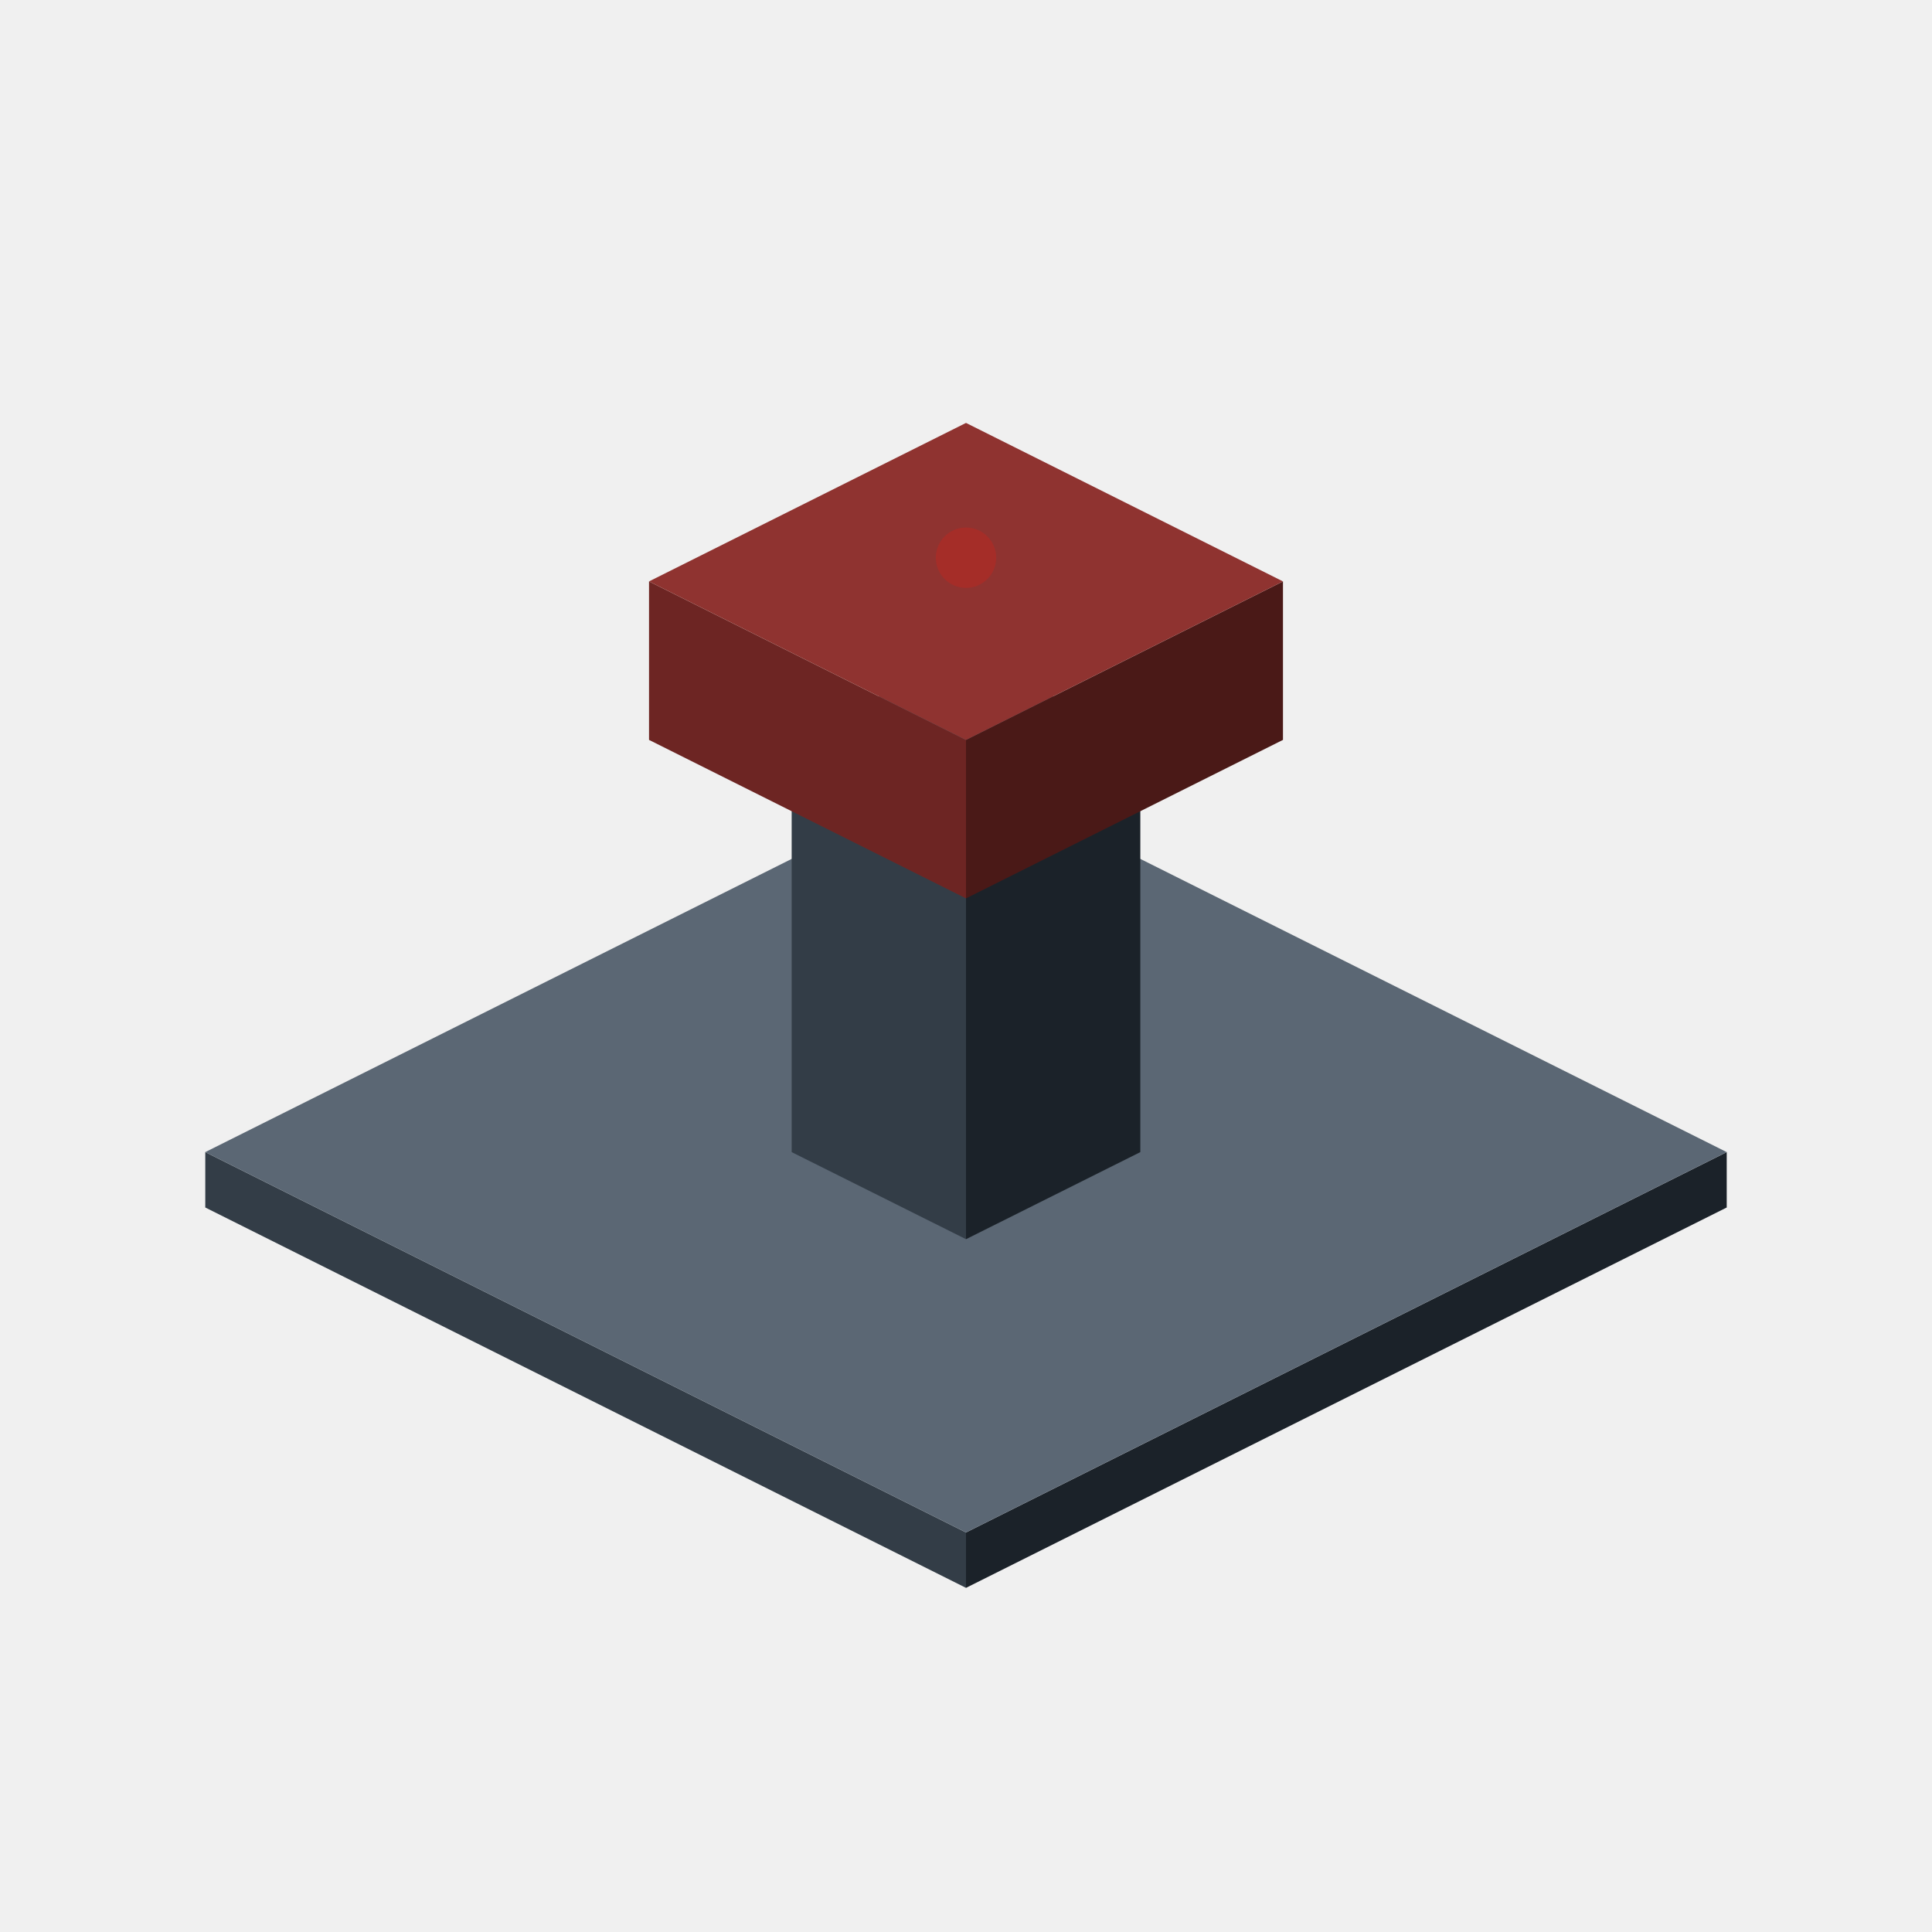
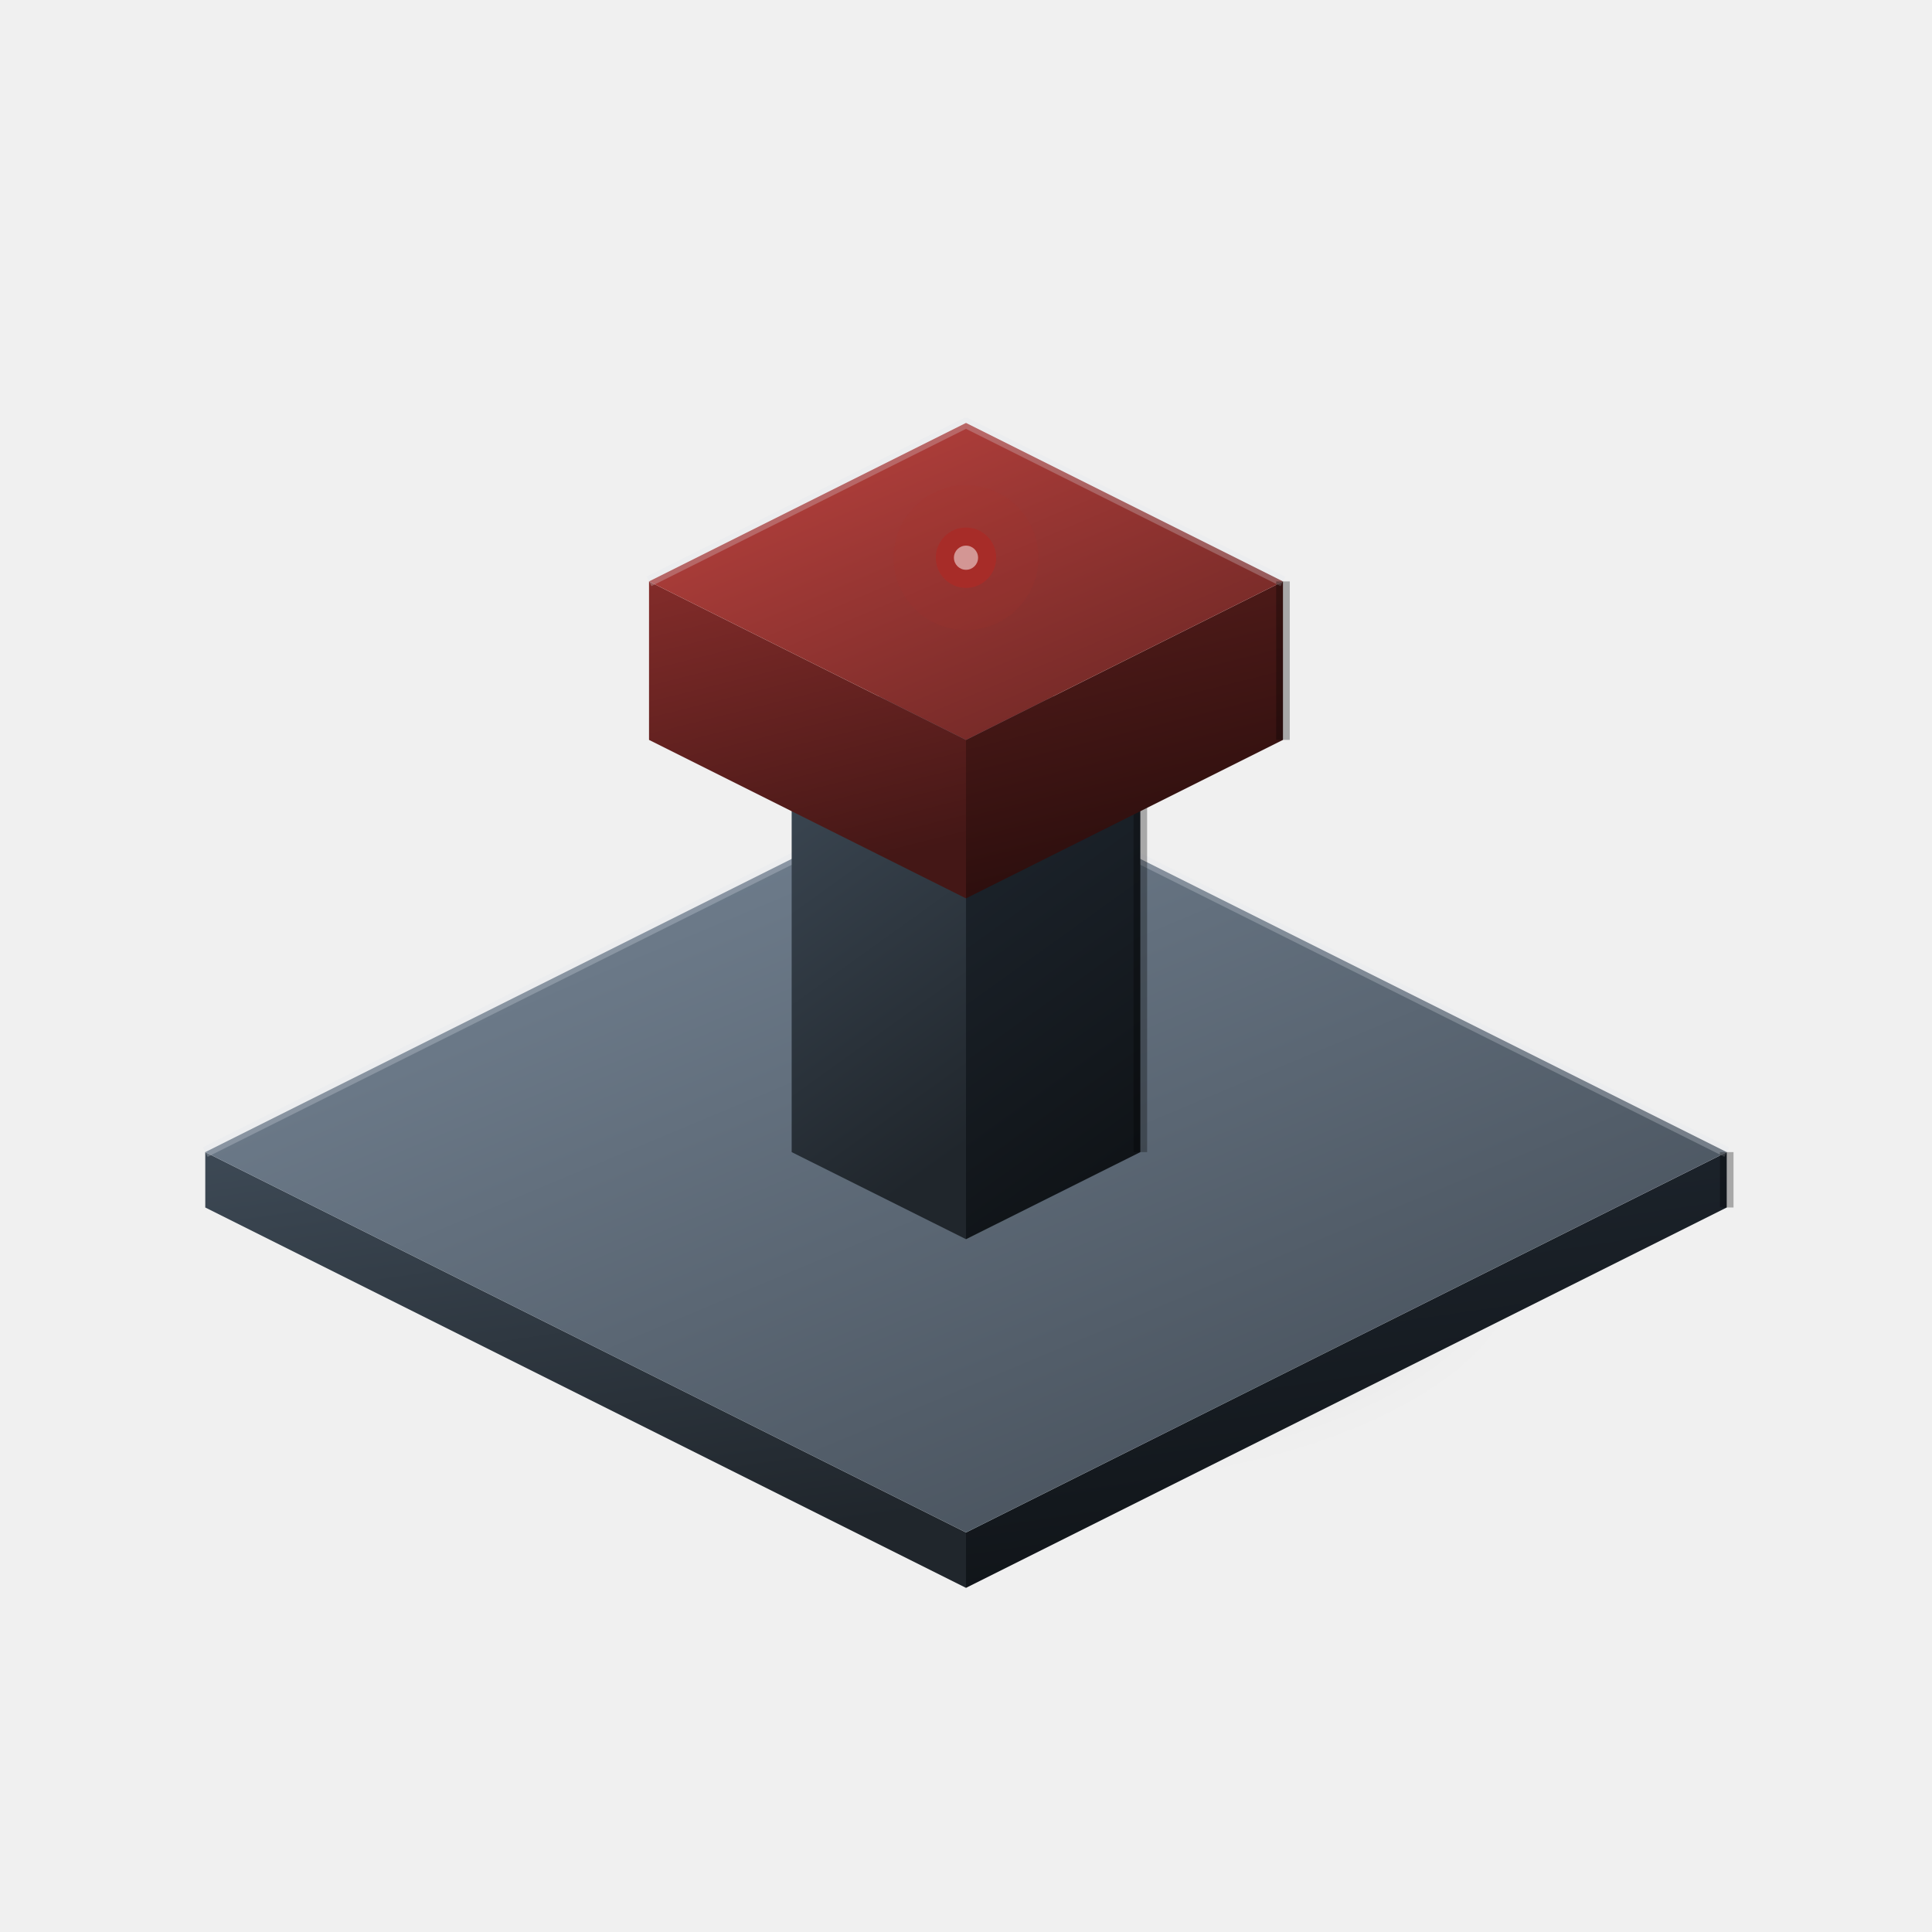
<svg xmlns="http://www.w3.org/2000/svg" viewBox="0 0 128 128" width="128" height="128" role="img" aria-hidden="true">
  <defs>
    <radialGradient id="contact">
-       <stop offset="0%" stop-color="#000" stop-opacity="0.55" />
+       <stop offset="0%" stop-color="#000" stop-opacity="0.62" />
+       <stop offset="55%" stop-color="#000" stop-opacity="0.24" />
      <stop offset="100%" stop-color="#000" stop-opacity="0" />
    </radialGradient>
+     <filter id="soften" x="-40%" y="-60%" width="180%" height="220%">
+       <feGaussianBlur stdDeviation="2.2" />
+     </filter>
+     <linearGradient id="gr1b2229" x1="0" y1="0" x2="0.25" y2="1">
+       <stop offset="0" stop-color="#1f2730" />
+       <stop offset="1" stop-color="#101418" />
+     </linearGradient>
+     <linearGradient id="gl333d47" x1="0" y1="0" x2="0.25" y2="1">
+       <stop offset="0" stop-color="#3d4955" />
+       <stop offset="1" stop-color="#20262c" />
+     </linearGradient>
+     <linearGradient id="gt5b6774" x1="0" y1="0" x2="0.85" y2="1">
+       <stop offset="0" stop-color="#7a8a9b" />
+       <stop offset="1" stop-color="#434c56" />
+     </linearGradient>
+     <linearGradient id="gr4a1917" x1="0" y1="0" x2="0.25" y2="1">
+       <stop offset="0" stop-color="#561d1b" />
+       <stop offset="1" stop-color="#2b0e0d" />
+     </linearGradient>
+     <linearGradient id="gl6d2523" x1="0" y1="0" x2="0.25" y2="1">
+       <stop offset="0" stop-color="#832c2a" />
+       <stop offset="1" stop-color="#441716" />
+     </linearGradient>
+     <linearGradient id="gt8f3330" x1="0" y1="0" x2="0.85" y2="1">
+       <stop offset="0" stop-color="#c04440" />
+       <stop offset="1" stop-color="#6a2624" />
+     </linearGradient>
  </defs>
-   <ellipse cx="64.00" cy="80.00" rx="33.0" ry="13.5" fill="url(#contact)" />
-   <polygon points="114.40,80.00 64.00,105.20 64.00,101.53 114.40,76.33" fill="#1b2229" />
-   <polygon points="13.60,80.00 64.00,105.20 64.00,101.53 13.60,76.33" fill="#333d47" />
-   <polygon points="64.00,51.13 114.40,76.33 64.00,101.53 13.60,76.33" fill="#5b6774" />
-   <polygon points="75.55,76.33 64.00,82.10 64.00,54.80 75.55,49.02" fill="#1b2229" />
-   <polygon points="52.45,76.33 64.00,82.10 64.00,54.80 52.45,49.02" fill="#333d47" />
-   <polygon points="64.00,43.25 75.55,49.02 64.00,54.80 52.45,49.02" fill="#5b6774" />
-   <polygon points="85.00,49.02 64.00,59.52 64.00,49.02 85.00,38.52" fill="#4a1917" />
-   <polygon points="43.00,49.02 64.00,59.52 64.00,49.02 43.00,38.52" fill="#6d2523" />
-   <polygon points="64.00,28.02 85.00,38.52 64.00,49.02 43.00,38.52" fill="#8f3330" />
-   <circle cx="64.00" cy="36.95" r="2" fill="#a92b27" opacity="0.85" />
+   <ellipse cx="66.50" cy="82.00" rx="33.0" ry="13.5" fill="url(#contact)" filter="url(#soften)" />
+   <polygon points="114.40,80.00 64.00,105.20 64.00,101.53 114.40,76.33" fill="url(#gr1b2229)" />
+   <polygon points="13.60,80.00 64.00,105.20 64.00,101.53 13.60,76.33" fill="url(#gl333d47)" />
+   <polygon points="64.00,51.13 114.40,76.33 64.00,101.53 13.60,76.33" fill="url(#gt5b6774)" />
+   <polyline points="114.40,76.33 64.00,51.13 13.60,76.33" fill="none" stroke="#dfe4ea" stroke-width="0.7" stroke-linejoin="round" opacity="0.26" />
+   <line x1="114.40" y1="80.00" x2="114.40" y2="76.33" stroke="#000" stroke-width="0.9" opacity="0.3" />
+   <polygon points="75.55,76.33 64.00,82.10 64.00,54.80 75.55,49.02" fill="url(#gr1b2229)" />
+   <polygon points="52.45,76.33 64.00,82.10 64.00,54.80 52.45,49.02" fill="url(#gl333d47)" />
+   <polygon points="64.00,43.25 75.55,49.02 64.00,54.80 52.45,49.02" fill="url(#gt5b6774)" />
+   <polyline points="75.55,49.02 64.00,43.25 52.45,49.02" fill="none" stroke="#dfe4ea" stroke-width="0.7" stroke-linejoin="round" opacity="0.26" />
+   <line x1="75.55" y1="76.33" x2="75.55" y2="49.02" stroke="#000" stroke-width="0.9" opacity="0.3" />
+   <polygon points="85.00,49.02 64.00,59.52 64.00,49.02 85.00,38.52" fill="url(#gr4a1917)" />
+   <polygon points="43.00,49.02 64.00,59.52 64.00,49.02 43.00,38.52" fill="url(#gl6d2523)" />
+   <polygon points="64.00,28.02 85.00,38.52 64.00,49.02 43.00,38.52" fill="url(#gt8f3330)" />
+   <polyline points="85.00,38.52 64.00,28.02 43.00,38.52" fill="none" stroke="#dfe4ea" stroke-width="0.7" stroke-linejoin="round" opacity="0.26" />
+   <line x1="85.00" y1="49.02" x2="85.00" y2="38.52" stroke="#000" stroke-width="0.9" opacity="0.3" />
+   <circle cx="64.00" cy="36.95" r="4.8" fill="#a92b27" opacity="0.13" />
+   <circle cx="64.00" cy="36.95" r="2" fill="#a92b27" opacity="0.9" />
+   <circle cx="64.00" cy="36.95" r="0.8" fill="#fff" opacity="0.5" />
</svg>
